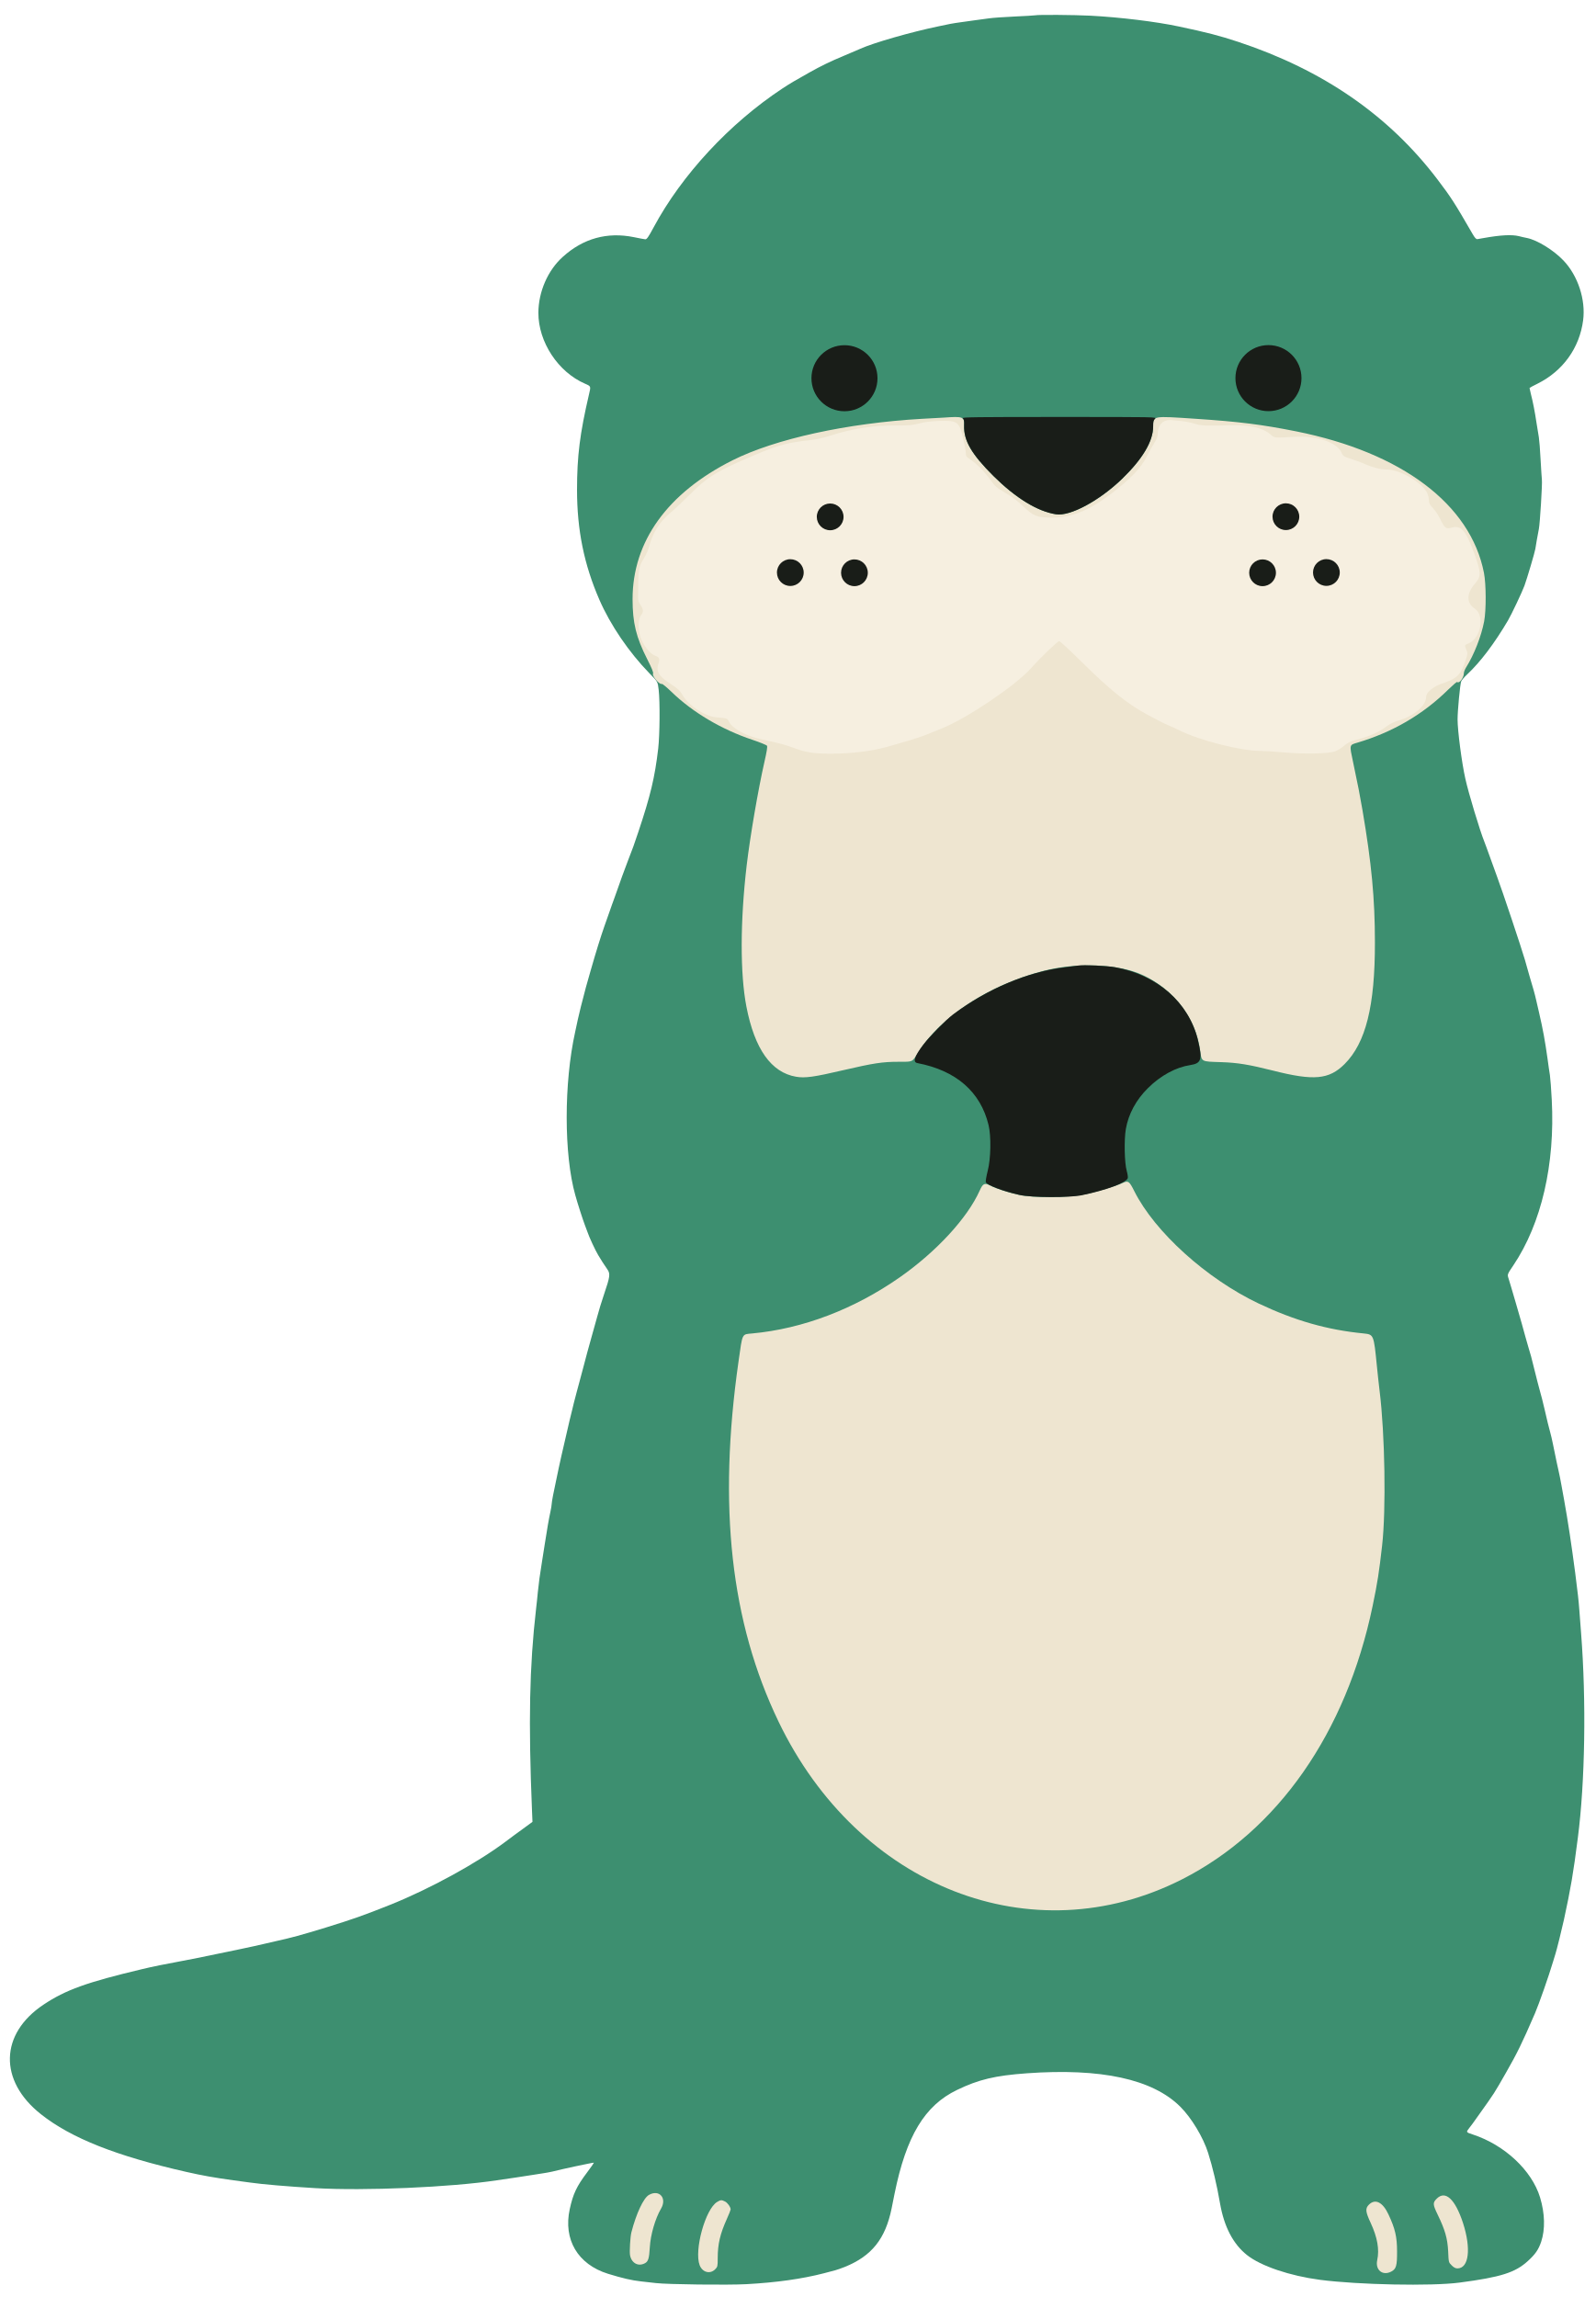
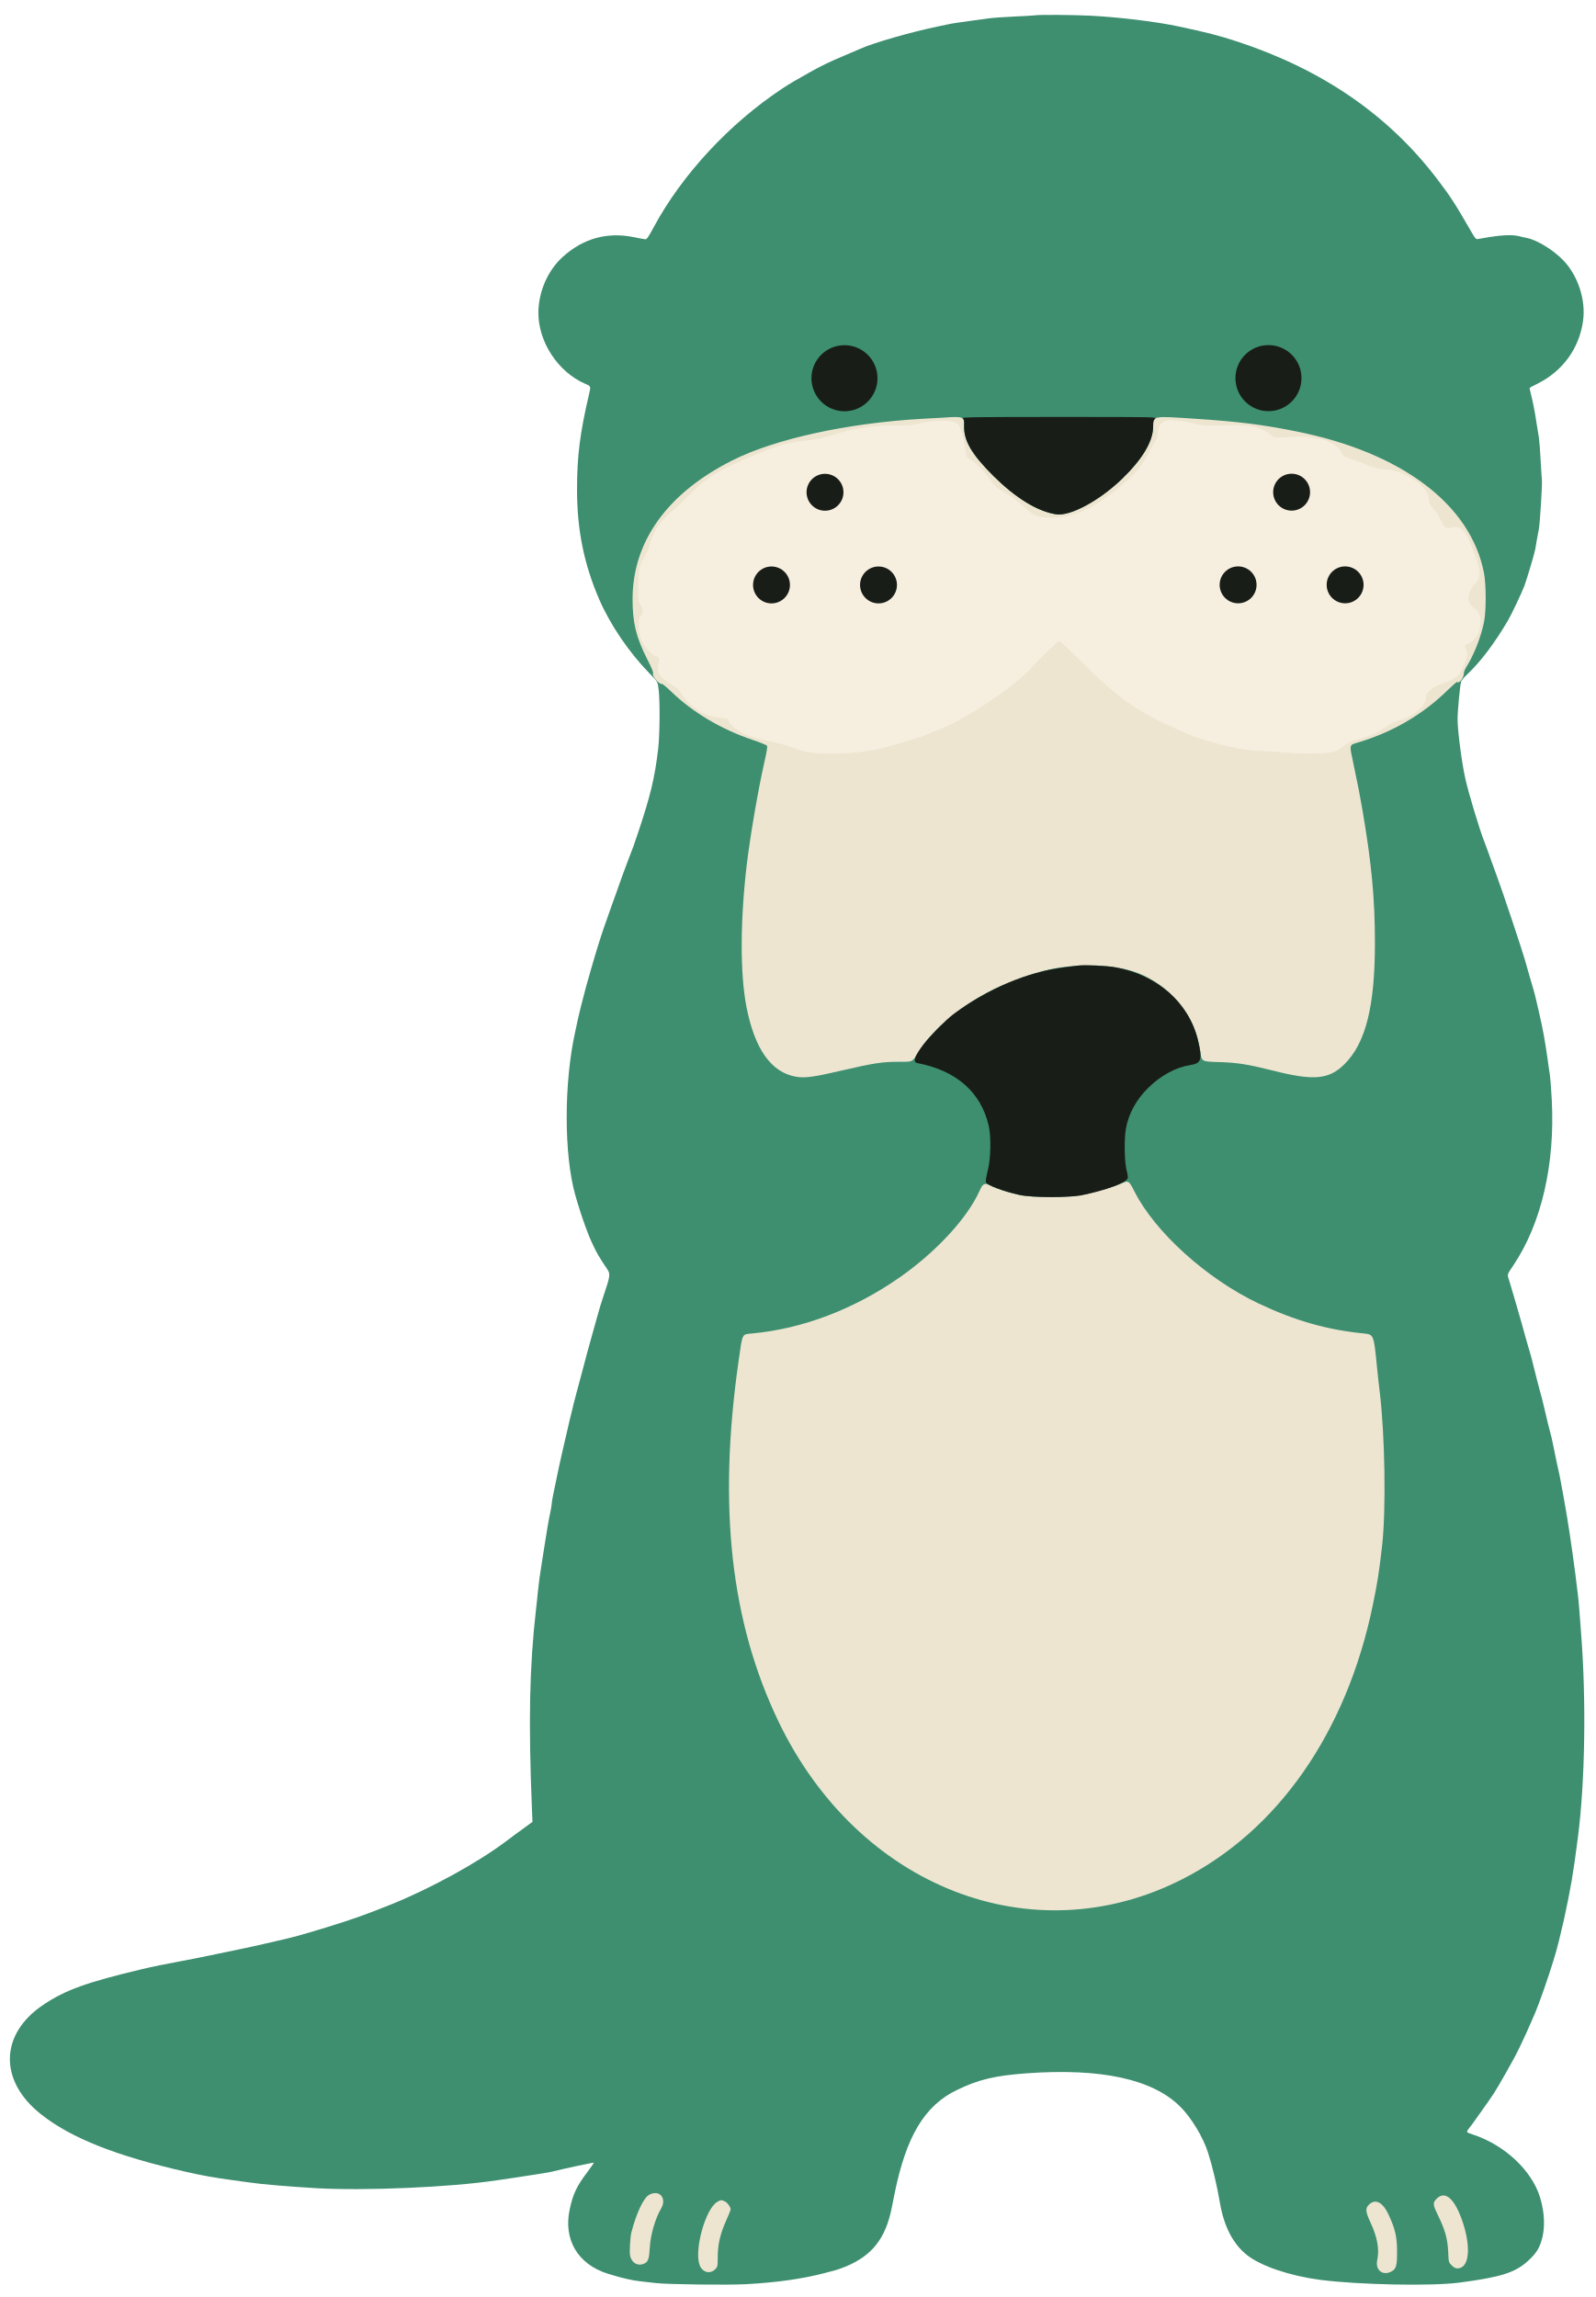
<svg xmlns="http://www.w3.org/2000/svg" viewBox="30 40 1730 2490">
  <g id="body" fill="#3D8F70" transform="translate(0,2580) scale(0.1,-0.1)">
    <path d="M11520 25234 c-8 -2 -107 -8 -220 -13 -113 -5 -239 -14 -280 -20 -41 -6 -111 -15 -155 -21 -44 -6 -111 -16 -150 -21 -38 -5 -90 -13 -115 -18 -25 -5 -81 -17 -125 -26 -296 -61 -710 -180 -850 -244 -11 -5 -91 -39 -178 -76 -147 -61 -249 -111 -372 -180 -165 -92 -209 -119 -295 -175 -573 -379 -1089 -935 -1395 -1505 -55 -103 -74 -130 -90 -129 -11 1 -66 11 -123 23 -289 59 -550 -13 -771 -213 -163 -146 -264 -379 -265 -606 -1 -317 214 -644 507 -770 64 -28 63 -26 41 -118 -98 -421 -129 -665 -129 -1032 0 -435 76 -810 243 -1193 119 -273 320 -568 541 -795 91 -92 91 -92 101 -180 15 -133 12 -486 -5 -636 -37 -316 -84 -511 -216 -906 -47 -141 -56 -166 -114 -315 -35 -90 -89 -240 -120 -330 -13 -39 -28 -81 -34 -95 -5 -14 -24 -64 -40 -112 -17 -49 -44 -125 -60 -170 -42 -121 -86 -261 -151 -488 -43 -148 -53 -185 -104 -385 -8 -33 -22 -94 -32 -135 -9 -41 -22 -102 -29 -135 -123 -554 -123 -1331 1 -1770 26 -95 83 -270 104 -325 12 -30 25 -66 30 -80 16 -49 82 -192 114 -245 26 -45 70 -113 99 -154 34 -49 31 -77 -35 -271 -35 -105 -51 -158 -72 -235 -9 -33 -36 -130 -60 -215 -24 -85 -46 -166 -50 -180 -4 -14 -21 -77 -37 -140 -17 -63 -37 -137 -44 -165 -7 -27 -23 -86 -35 -130 -12 -44 -26 -96 -30 -115 -4 -19 -12 -53 -18 -75 -6 -22 -18 -69 -26 -105 -8 -36 -22 -94 -30 -130 -8 -36 -22 -94 -30 -130 -8 -36 -22 -94 -30 -130 -16 -69 -37 -169 -61 -285 -8 -38 -21 -104 -30 -145 -8 -41 -15 -84 -15 -95 0 -11 -6 -49 -14 -85 -16 -73 -37 -194 -61 -350 -9 -58 -22 -143 -30 -190 -23 -141 -35 -230 -45 -330 -5 -52 -13 -133 -19 -180 -72 -627 -84 -1222 -44 -2192 l5 -117 -98 -72 c-55 -39 -142 -104 -194 -143 -307 -231 -826 -515 -1252 -685 -291 -116 -399 -154 -693 -245 -264 -81 -381 -113 -555 -151 -41 -9 -100 -23 -130 -30 -56 -13 -135 -31 -270 -59 -117 -24 -188 -39 -440 -91 -36 -7 -105 -21 -155 -30 -175 -32 -348 -67 -445 -91 -598 -142 -829 -225 -1067 -384 -476 -316 -489 -825 -30 -1188 328 -260 819 -454 1577 -626 177 -40 295 -61 510 -91 63 -8 147 -20 186 -25 123 -18 401 -42 704 -60 531 -31 1463 9 1965 85 50 7 142 21 205 30 63 9 142 21 175 27 33 6 85 14 115 18 30 4 78 13 105 19 63 16 148 35 245 56 41 8 104 22 140 29 36 8 66 13 68 12 1 -2 -32 -50 -75 -107 -113 -150 -151 -232 -187 -396 -72 -330 87 -599 414 -701 159 -49 258 -72 360 -83 47 -5 119 -13 160 -18 124 -15 779 -23 980 -12 328 18 603 57 840 118 52 14 109 29 125 33 17 4 64 21 105 37 290 118 438 304 505 633 9 47 24 119 32 160 127 625 326 956 678 1125 234 113 411 155 755 180 806 58 1364 -63 1664 -362 121 -120 249 -333 302 -501 49 -155 95 -349 129 -547 44 -253 142 -441 292 -560 149 -119 465 -226 793 -269 415 -54 1207 -70 1510 -30 450 59 606 109 743 235 80 73 114 122 143 207 45 136 41 306 -12 482 -89 292 -384 568 -727 681 -75 24 -76 26 -44 66 13 15 62 82 108 148 174 244 162 226 293 455 121 211 176 323 315 645 43 100 151 408 196 560 10 33 22 71 26 85 12 35 73 281 92 370 73 338 101 497 151 890 78 602 92 1483 35 2215 -6 72 -14 184 -19 250 -9 117 -15 169 -45 405 -41 310 -77 551 -120 790 -8 41 -21 116 -30 165 -9 50 -22 117 -30 150 -13 56 -22 99 -62 295 -8 41 -21 95 -28 120 -15 53 -38 147 -60 245 -17 76 -40 165 -60 235 -7 25 -30 113 -50 195 -35 143 -42 169 -70 260 -7 22 -20 69 -30 105 -30 110 -40 148 -105 370 -17 58 -38 130 -47 160 -8 30 -22 75 -30 100 -15 45 -15 45 52 144 304 452 453 1096 416 1793 -6 114 -15 235 -20 268 -6 33 -17 114 -26 180 -27 191 -49 315 -91 495 -8 36 -22 94 -30 130 -8 36 -21 88 -29 115 -8 28 -28 95 -44 150 -15 55 -39 136 -51 180 -33 115 -248 759 -303 905 -3 8 -33 92 -67 185 -34 94 -65 181 -71 194 -45 110 -171 525 -205 681 -38 168 -84 519 -84 641 0 96 27 379 39 412 5 13 35 49 67 78 143 135 293 333 441 584 37 63 154 310 178 376 30 83 113 364 118 399 6 43 25 148 38 215 12 57 39 498 33 535 -2 14 -8 111 -14 215 -5 105 -14 215 -19 245 -5 30 -17 102 -26 160 -17 115 -38 223 -61 312 -8 32 -14 60 -14 62 0 2 39 24 87 47 275 137 455 387 494 687 29 223 -56 483 -213 648 -108 113 -283 221 -395 244 -27 5 -66 14 -88 20 -77 19 -201 12 -380 -20 -27 -5 -59 -10 -69 -12 -15 -2 -28 12 -54 57 -196 339 -232 395 -380 590 -526 693 -1239 1186 -2159 1491 -202 67 -346 104 -650 168 -245 52 -632 99 -953 116 -181 9 -566 12 -600 4z" />
  </g>
  <g id="belly" fill="#EEE5D0" transform="translate(0,2580) scale(0.1,-0.1)">
    <path d="M10530 20873 c-25 -1 -130 -7 -235 -13 -809 -46 -1591 -217 -2055 -450 -705 -354 -1083 -879 -1083 -1505 0 -256 38 -413 159 -651 51 -100 69 -146 63 -157 -14 -24 70 -121 95 -111 7 3 53 -36 105 -86 229 -222 543 -408 878 -520 81 -27 152 -56 157 -64 7 -9 -3 -67 -27 -172 -69 -305 -155 -805 -193 -1124 -71 -606 -72 -1176 -3 -1532 89 -460 269 -714 538 -760 97 -17 196 -3 512 71 328 76 424 91 598 91 160 0 146 -7 213 100 243 389 769 733 1354 884 370 96 821 77 1081 -44 341 -159 574 -464 622 -816 18 -127 6 -121 231 -128 177 -6 298 -26 557 -91 444 -113 609 -98 778 70 230 230 330 628 329 1320 0 476 -37 860 -135 1434 -29 167 -46 257 -103 526 -39 183 -40 179 47 204 381 113 710 304 984 574 51 50 95 88 99 84 21 -21 72 46 72 94 0 14 11 43 25 65 86 137 164 336 195 498 23 121 22 405 -2 526 -145 743 -891 1305 -2036 1534 -372 74 -617 105 -1085 136 -476 32 -465 34 -465 -83 0 -160 -114 -352 -337 -568 -247 -238 -563 -408 -716 -384 -201 31 -437 176 -678 415 -238 237 -323 383 -318 547 3 96 -10 101 -221 86z" />
    <path d="M12475 12579 c-77 -36 -283 -99 -411 -125 -181 -38 -560 -42 -720 -6 -118 26 -239 65 -307 99 -66 33 -82 25 -118 -55 -133 -296 -468 -660 -865 -938 -495 -346 -1051 -558 -1601 -609 -113 -11 -103 10 -147 -300 -225 -1575 -86 -2827 433 -3907 864 -1797 2750 -2534 4373 -1711 1039 527 1781 1590 2067 2963 54 259 70 366 103 656 44 388 31 1207 -27 1674 -8 63 -21 187 -30 275 -33 336 -34 339 -142 350 -398 39 -747 139 -1140 325 -564 268 -1125 775 -1347 1217 -54 108 -66 117 -121 92z" />
  </g>
  <g id="face" fill="#F6EFE0" transform="translate(0,2580) scale(0.1,-0.1)">
    <path d="M12920 20833 c-43 -22 -70 -73 -70 -132 0 -34 -9 -58 -39 -105 -21 -34 -57 -98 -79 -143 -65 -129 -180 -248 -397 -413 -235 -177 -423 -252 -635 -251 -157 1 -197 16 -305 119 -61 59 -126 108 -198 150 -95 56 -113 72 -154 130 -62 89 -156 186 -220 228 -48 31 -53 38 -53 70 0 20 -12 86 -26 147 -45 197 -62 211 -264 204 -96 -4 -159 -12 -220 -28 -73 -19 -107 -22 -235 -21 -241 3 -489 -34 -716 -108 -77 -25 -160 -44 -219 -50 -250 -27 -359 -56 -610 -163 -403 -170 -515 -238 -700 -426 -69 -69 -164 -159 -211 -198 -119 -99 -194 -218 -234 -371 -8 -34 -33 -89 -54 -122 -48 -75 -61 -128 -62 -255 0 -55 -1 -125 -2 -156 -2 -46 3 -63 26 -97 33 -50 34 -73 5 -113 -38 -51 -33 -182 10 -274 37 -79 100 -150 148 -165 40 -13 48 -33 33 -78 -30 -90 -1 -140 129 -225 83 -54 103 -73 129 -119 66 -116 243 -233 368 -244 113 -9 122 -12 135 -43 29 -71 177 -155 332 -190 46 -10 103 -24 128 -29 25 -6 65 -15 90 -21 25 -5 88 -25 141 -44 149 -55 224 -67 422 -67 210 0 432 27 592 71 222 62 381 111 435 134 30 13 105 43 165 67 269 106 802 464 973 656 107 120 286 291 304 292 9 0 118 -101 242 -224 305 -302 493 -454 715 -574 92 -50 190 -100 218 -111 29 -11 83 -36 121 -55 221 -111 666 -225 882 -226 41 0 156 -7 255 -16 221 -20 485 -15 556 11 26 9 70 36 98 60 31 26 69 49 94 55 162 39 275 87 362 152 43 32 85 53 146 71 164 50 289 161 289 257 0 42 76 107 158 135 182 61 217 96 272 266 20 62 21 68 6 104 -22 51 -21 53 24 71 133 54 177 303 67 376 -93 61 -92 163 2 272 69 79 67 120 -10 331 -91 248 -141 304 -245 275 -58 -17 -75 -4 -117 84 -20 42 -56 98 -81 124 -38 41 -46 56 -46 88 0 21 -9 57 -19 79 -50 111 -295 255 -435 255 -68 0 -156 22 -237 58 -36 17 -105 42 -153 57 -83 27 -87 30 -105 70 -48 109 -265 183 -501 170 -240 -13 -221 -14 -270 27 -84 72 -222 103 -435 98 -266 -8 -316 -5 -386 17 -37 12 -100 24 -140 28 -41 3 -92 8 -114 11 -26 3 -52 -2 -75 -13z" />
  </g>
  <g id="nose" fill="#191D18" transform="translate(0,2580) scale(0.1,-0.1)">
    <path d="M10735 20866 c15 -11 18 -25 16 -79 -5 -164 80 -310 318 -547 241 -239 477 -384 678 -415 153 -24 469 146 716 384 223 216 337 408 337 568 0 50 4 67 20 83 20 20 20 20 -1042 20 -896 0 -1059 -2 -1043 -14z" />
  </g>
  <g id="pebble" fill="#191D18" transform="translate(0,2580) scale(0.1,-0.1)">
    <path d="M11995 14934 c-16 -2 -86 -11 -155 -20 -402 -49 -839 -234 -1209 -511 -76 -57 -259 -243 -323 -328 -96 -127 -116 -189 -64 -199 419 -80 685 -311 772 -672 29 -120 25 -364 -9 -495 -15 -59 -24 -114 -21 -124 13 -32 187 -98 364 -138 131 -30 546 -32 680 -3 271 57 479 135 495 185 3 10 -2 45 -11 77 -25 88 -30 336 -10 455 28 162 111 317 240 444 137 136 303 226 457 249 123 19 135 60 84 273 -98 405 -441 706 -899 788 -80 15 -337 27 -391 19z" />
  </g>
  <g id="claws" fill="#EEE5D0" transform="translate(0,2580) scale(0.1,-0.1)">
    <path d="M7335 1607 c-59 -33 -138 -201 -191 -407 -12 -48 -21 -202 -15 -244 15 -87 87 -129 160 -91 38 19 48 52 55 175 8 135 58 308 121 417 68 114 -18 213 -130 150z" />
    <path d="M15874 1566 c-45 -45 -43 -63 12 -177 78 -161 105 -255 112 -394 5 -119 5 -120 38 -152 22 -23 42 -33 62 -33 125 0 151 213 61 492 -85 259 -191 358 -285 264z" />
    <path d="M8073 1530 c-127 -77 -250 -524 -189 -685 30 -78 112 -100 167 -46 28 28 29 33 29 123 0 152 26 262 99 424 23 51 41 97 41 103 0 26 -32 71 -60 86 -38 19 -48 19 -87 -5z" />
    <path d="M15139 1501 c-41 -41 -38 -76 20 -200 72 -156 95 -286 70 -401 -23 -107 58 -173 151 -125 55 28 65 64 64 220 0 158 -21 246 -93 400 -62 134 -144 174 -212 106z" />
  </g>
  <g id="eyes" fill="#191D18">
    <circle cx="945.4" cy="450" r="35.8" />
    <circle cx="1405" cy="449.9" r="35.8" />
  </g>
  <g id="whiskers" fill="#191D18">
-     <circle cx="929.9" cy="600.3" r="14.5" />
-     <circle cx="886.7" cy="660.7" r="14.5" />
-     <circle cx="956.2" cy="660.9" r="14.5" />
-     <circle cx="1423.9" cy="600.1" r="14.5" />
-     <circle cx="1398.6" cy="660.9" r="14.5" />
-     <circle cx="1467.8" cy="660.6" r="14.5" />
+     <circle cx="924.3" cy="573.63" r="20" />
+     <circle cx="866.3" cy="674.09" r="20" />
+     <circle cx="982.3" cy="674.09" r="20" />
+     <circle cx="1430.1" cy="573.53" r="20" />
+     <circle cx="1372.1" cy="673.99" r="20" />
+     <circle cx="1488.1" cy="673.99" r="20" />
  </g>
</svg>
